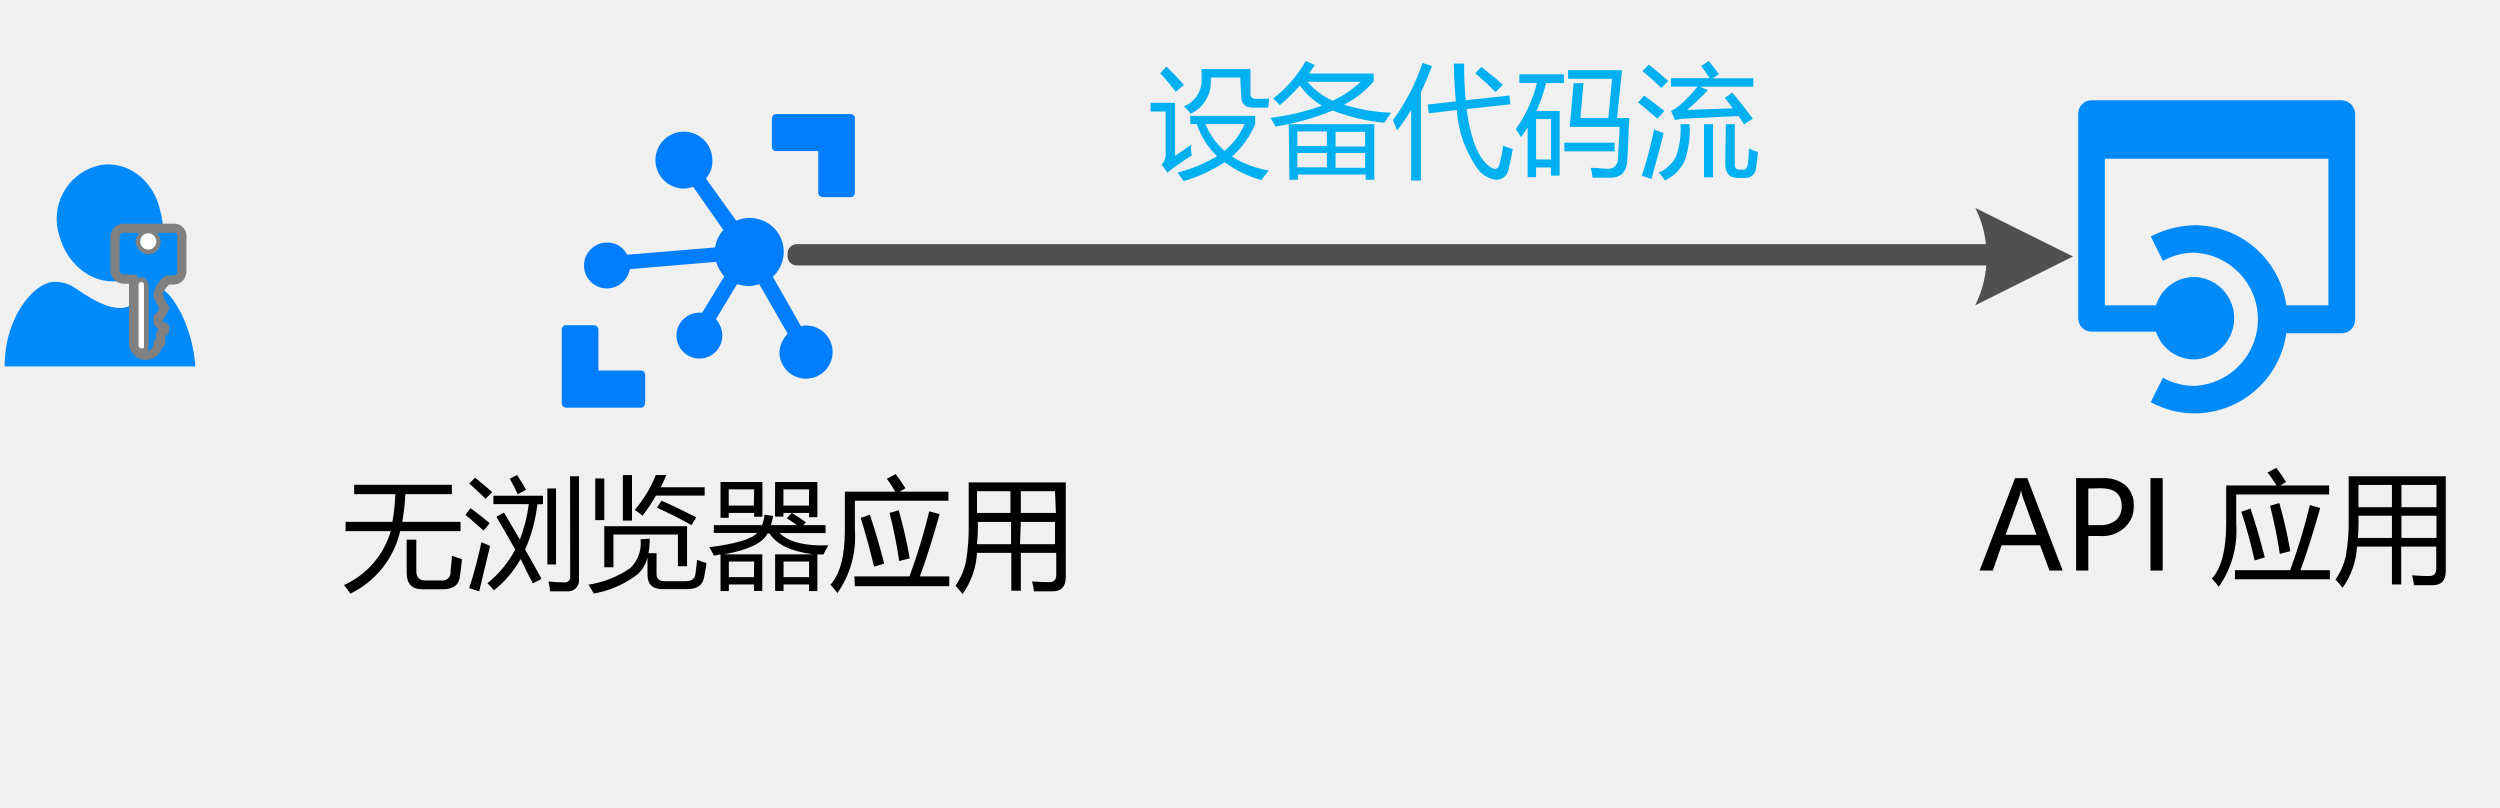
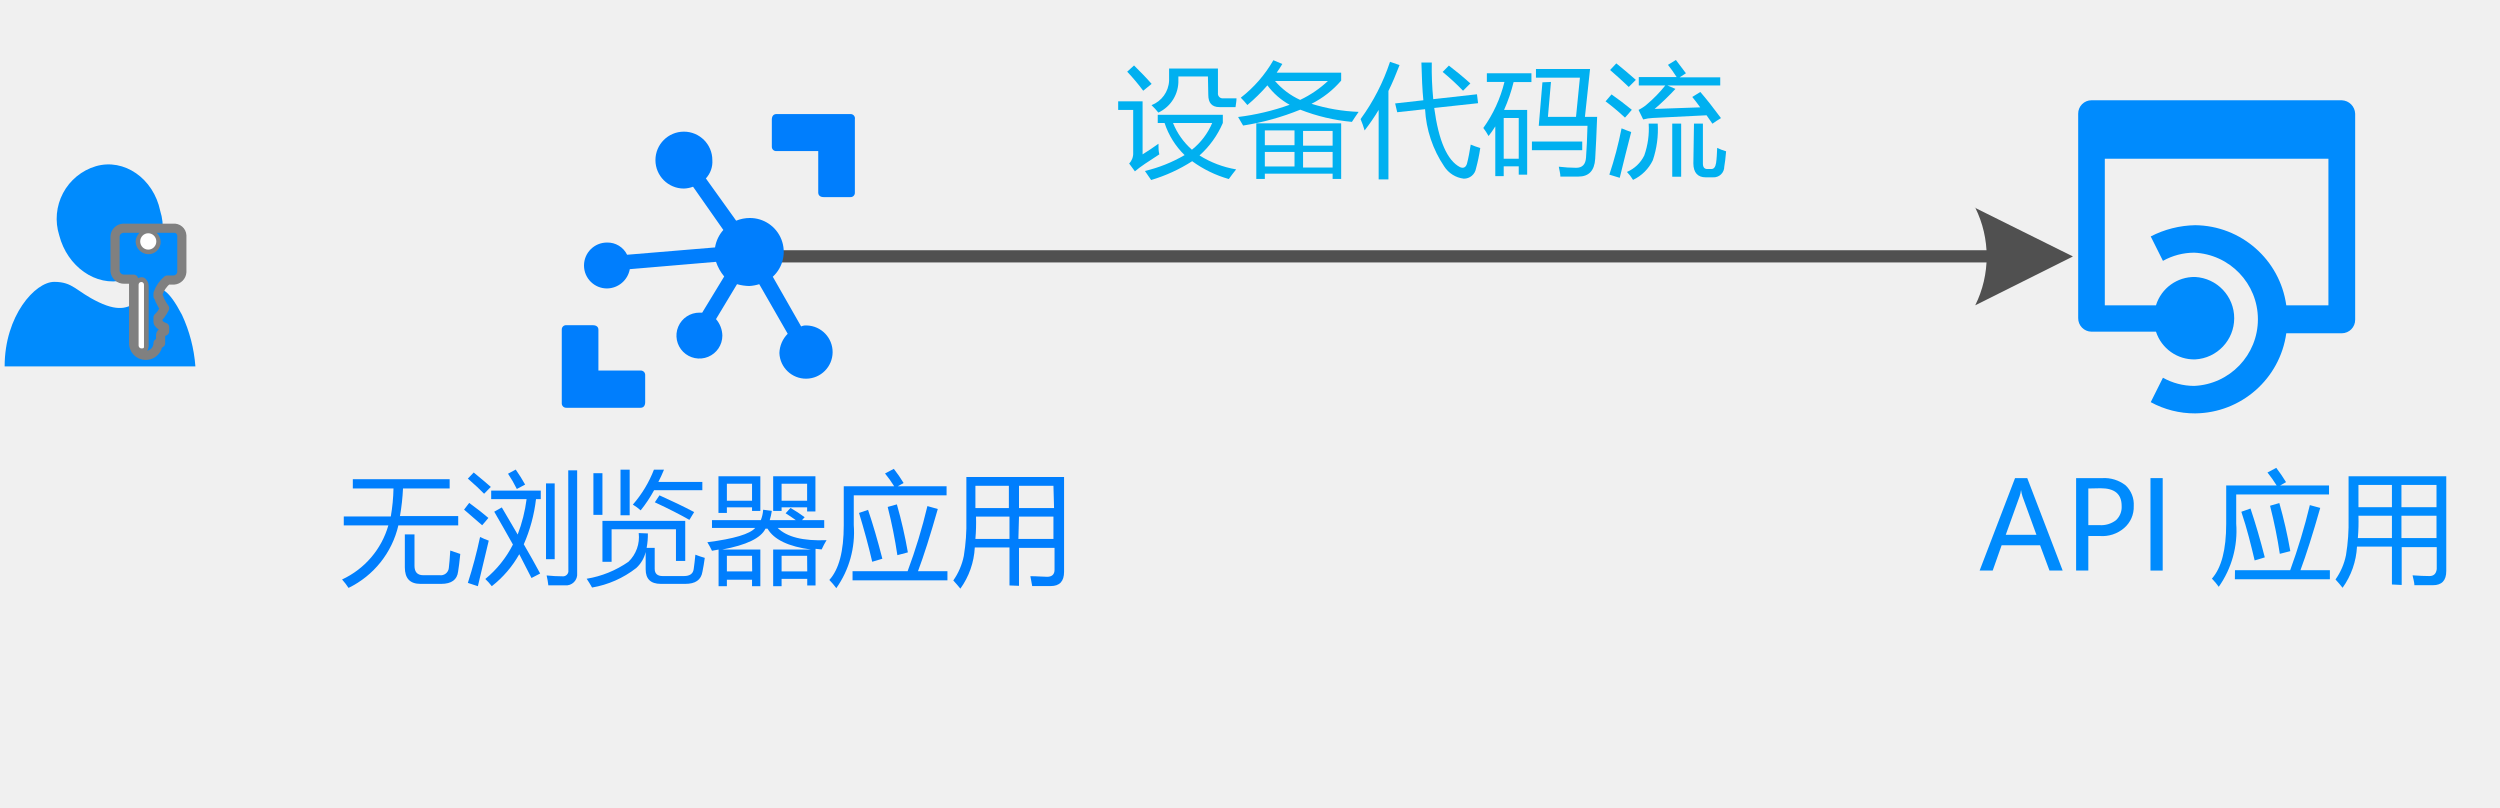
<svg xmlns="http://www.w3.org/2000/svg" viewBox="0 0 204.71 66.15">
-   <defs>
-     <style>.cls-1{fill:#007efd;}.cls-2,.cls-3{fill:#008bfd;}.cls-3{stroke:gray;stroke-linecap:round;stroke-linejoin:round;stroke-width:0.75px;}.cls-4{fill:#fff;}.cls-5{fill:#505050;}.cls-6{fill:#00b0f0;}</style>
-   </defs>
-   <g id="shapes">
-     <g id="group1195-2">
-       <g id="shape1200-7">
-         <path class="cls-1" d="M69.66,9.34H63.58c-.23,0-.38.15-.38.46V12a.35.35,0,0,0,.38.37H67v3.39c0,.23.15.38.45.38h2.18a.35.35,0,0,0,.37-.38v-6A.35.35,0,0,0,69.66,9.34Zm-17.19,21H49V27c0-.22-.15-.37-.45-.37H46.4A.35.35,0,0,0,46,27v6a.36.36,0,0,0,.38.38h6.07c.23,0,.38-.15.38-.45V30.72A.36.36,0,0,0,52.47,30.34Zm13.58-3.69a.9.9,0,0,0-.45.08l-2.32-4.07a2.77,2.77,0,0,0-1.88-4.81,3,3,0,0,0-1.12.22L57.8,14.61a2,2,0,0,0,.53-1.5A2.33,2.33,0,1,0,56,15.44a2.38,2.38,0,0,0,.75-.15l2.48,3.54a2.82,2.82,0,0,0-.68,1.43l-7.2.6a1.78,1.78,0,0,0-1.65-1,1.88,1.88,0,0,0,0,3.76,1.92,1.92,0,0,0,1.87-1.58l7.06-.6a3.74,3.74,0,0,0,.67,1.2L57.5,25.6h-.22a1.88,1.88,0,1,0,1.87,1.88,2.13,2.13,0,0,0-.52-1.35l1.72-2.86a4,4,0,0,0,1,.15,3.38,3.38,0,0,0,.82-.15l2.33,4.06a2.34,2.34,0,0,0-.68,1.58,2.18,2.18,0,1,0,2.25-2.26Z" />
-       </g>
-     </g>
-     <g id="group1201-12">
-       <g id="group1202-13">
-         <g id="group1203-14">
-           <g id="group1204-15">
-             <g id="shape1205-16">
-               <path class="cls-2" d="M7.85,13.61a4.49,4.49,0,0,0-3,5.66c.66,2.56,3,4.22,5.27,3.67a4.5,4.5,0,0,0,3-5.67C12.57,14.61,10.16,12.94,7.85,13.61Z" />
-             </g>
-           </g>
-           <g id="group1206-18">
-             <g id="shape1207-19">
-               <path class="cls-2" d="M12.79,23.63c-.44,0-.88.78-1.54,1.11s-1.32.89-3.18,0S6,23.08,4.44,23.08.38,25.85.38,30H16a12.14,12.14,0,0,0-1.1-4.22C13.77,23.63,13.23,23.63,12.79,23.63Z" />
-             </g>
-           </g>
-         </g>
-       </g>
-       <g id="group1208-21">
-         <g id="shape1209-22">
-           <path class="cls-3" d="M14.19,18.69H10.07a.71.71,0,0,0-.65.66V22.2a.73.73,0,0,0,.76.66h.76V28a1,1,0,0,0,1,1.1,1,1,0,0,0,1-1h.21v-.65c0-.22.33-.33.33-.33V26.8c-.33-.11-.54-.33-.54-.44V26l.21-.22a3.55,3.55,0,0,0,.33-.54,2.4,2.4,0,0,1-.33-.55c-.1-.11-.1-.33-.21-.44v-.22a2.51,2.51,0,0,1,.76-1.1h.54a.7.7,0,0,0,.65-.65v-3A.63.63,0,0,0,14.19,18.69ZM11.8,28.22c0,.22,0,.33-.21.33s-.22-.22-.22-.33V23.4c0-.22.11-.33.22-.33s.21.22.21.33Zm.33-7.78a.69.69,0,0,1-.65-.65.7.7,0,0,1,.65-.66.71.71,0,0,1,.65.66A.62.62,0,0,1,12.13,20.44Z" />
-         </g>
-         <g id="shape1210-24">
-           <path class="cls-4" d="M11.57,28.53a.24.24,0,0,1-.22-.22v-5a.22.22,0,1,1,.44,0v5.11C11.79,28.53,11.68,28.53,11.57,28.53Z" />
-         </g>
-         <g id="shape1211-26">
-           <ellipse class="cls-4" cx="12.14" cy="19.77" rx="0.66" ry="0.67" />
-         </g>
-       </g>
-     </g>
-     <path class="cls-2" d="M191.76,8.21h-20.5a1.09,1.09,0,0,0-1.09,1.1V26.05a1.1,1.1,0,0,0,1.09,1.11h5.28a3.29,3.29,0,0,0,3.21,2.27,3.38,3.38,0,0,0,0-6.75A3.29,3.29,0,0,0,176.54,25h-4.19V13h18.31V25h-3.45a7.61,7.61,0,0,0-7.46-6.56,8.25,8.25,0,0,0-3.64.92l1,2a5.27,5.27,0,0,1,2.55-.67,5.46,5.46,0,0,1,0,10.91,5.27,5.27,0,0,1-2.55-.67l-1,2a7.51,7.51,0,0,0,3.64.92,7.61,7.61,0,0,0,7.46-6.56h4.55a1.1,1.1,0,0,0,1.09-1.11V9.31A1.14,1.14,0,0,0,191.76,8.21Z" />
-     <g id="shape1213-31">
-       <g id="lend5">
-         <path class="cls-5" d="M161.69,17l8.05,4-8,4a9,9,0,0,0,0-8" />
-       </g>
-     </g>
+   <line x1="62.13" y1="20.99" x2="163.68" y2="20.99" fill="none" stroke="#505050" stroke-miterlimit="10" />
+   <path d="M69.66,9.34H63.58c-.23,0-.38.15-.38.46V12a.35.35,0,0,0,.38.37H67v3.39c0,.23.15.38.45.38h2.18a.35.35,0,0,0,.37-.38v-6A.35.35,0,0,0,69.66,9.34Zm-17.19,21H49V27c0-.22-.15-.37-.45-.37H46.4A.35.35,0,0,0,46,27v6a.36.36,0,0,0,.38.39h6.07c.23,0,.38-.15.38-.46V30.72A.36.36,0,0,0,52.47,30.34Zm13.58-3.69a.9.9,0,0,0-.45.08l-2.32-4.07a2.77,2.77,0,0,0-1.88-4.81,3,3,0,0,0-1.12.22L57.8,14.61a2,2,0,0,0,.53-1.5A2.33,2.33,0,1,0,56,15.44a2.38,2.38,0,0,0,.75-.15l2.48,3.54a2.82,2.82,0,0,0-.68,1.43l-7.2.6a1.78,1.78,0,0,0-1.65-1,1.88,1.88,0,0,0,0,3.76,1.92,1.92,0,0,0,1.87-1.58l7.06-.6a3.74,3.74,0,0,0,.67,1.2L57.5,25.6h-.22a1.88,1.88,0,1,0,1.87,1.88,2.13,2.13,0,0,0-.52-1.35l1.72-2.86a4,4,0,0,0,1,.15,3.38,3.38,0,0,0,.82-.15l2.33,4.06a2.34,2.34,0,0,0-.68,1.58,2.18,2.18,0,1,0,2.25-2.26Z" fill="#007efd" />
+   <g style="isolation:isolate">
+     <path d="M28.15,42.29H32A14.79,14.79,0,0,0,32.22,40H28.89v-.76h7.93V40H33a17.72,17.72,0,0,1-.25,2.26h4.77v.76H32.62a7.59,7.59,0,0,1-4.08,5.12,5.82,5.82,0,0,0-.53-.69,7,7,0,0,0,3.79-4.43H28.15Zm5,1.47h.79v2.57c0,.51.24.77.71.77H36a.66.66,0,0,0,.75-.58q.07-.56.12-1.44l.82.28c-.07.64-.12,1.13-.18,1.45-.08.66-.54,1-1.38,1H34.43c-.86,0-1.28-.45-1.28-1.35Z" fill="#007efd" />
+     <path d="M38,41.73l.42-.55c.66.48,1.18.89,1.57,1.23-.2.25-.38.45-.51.6C38.93,42.53,38.44,42.1,38,41.73Zm.31,6a38.17,38.17,0,0,0,1-3.76,6.91,6.91,0,0,0,.71.3c-.28,1.14-.57,2.38-.89,3.73Zm0-8.54.48-.5c.73.6,1.2,1,1.4,1.18l-.55.56C39.33,40.11,38.89,39.69,38.31,39.19Zm5.58,1.68a12.88,12.88,0,0,1-1,3.7c.48.83.93,1.62,1.34,2.39l-.71.37c-.33-.64-.67-1.29-1-1.95A8.76,8.76,0,0,1,40.27,48a5.41,5.41,0,0,0-.53-.59A8.8,8.8,0,0,0,42,44.59c-.48-.87-1-1.77-1.53-2.69l.62-.35,1.3,2.22a12.65,12.65,0,0,0,.73-2.9h-2.9v-.7h4.06v.7ZM41.6,38.79l.63-.34A14.23,14.23,0,0,1,43,39.68l-.68.36A11,11,0,0,0,41.6,38.79Zm3.82,7h-.71V39.58h.71Zm1.11-7.28h.73v8.42a.91.91,0,0,1-1,1l-1.36,0a6.84,6.84,0,0,0-.14-.81,12.18,12.18,0,0,0,1.29.07.44.44,0,0,0,.49-.5Z" fill="#007efd" />
+     <path d="M53.05,43.68a6,6,0,0,1-.1,1.18h.66v1.72c0,.39.22.59.65.59H56c.48,0,.75-.19.8-.56s.1-.73.14-1.19a7.71,7.71,0,0,0,.77.26c-.06.42-.12.8-.19,1.13-.11.69-.59,1-1.41,1h-2c-.83,0-1.24-.4-1.24-1.19V45.2a2.59,2.59,0,0,1-.77,1.31,8.08,8.08,0,0,1-3.62,1.6c-.14-.24-.28-.49-.44-.72A8.36,8.36,0,0,0,51.46,46a2.8,2.8,0,0,0,.84-2.35Zm-4.46-4.93h.74v3.41h-.74Zm.74,3.9h6.78v3.28h-.76V43.34H50.08V46h-.75Zm1.48-4.19h.75v3.73h-.75Zm2.74,0h.82c-.15.36-.3.7-.46,1h3.6v.68H53.56a11,11,0,0,1-1.1,1.65,4,4,0,0,0-.64-.47A9.65,9.65,0,0,0,53.55,38.45ZM54,40.56c1,.45,1.95.9,2.84,1.37l-.39.64c-.75-.43-1.69-.91-2.83-1.44Z" fill="#007efd" />
+     <path d="M58.3,42.59h4a2.72,2.72,0,0,0,.19-.85l.71.09a5,5,0,0,1-.17.76h2.13c-.26-.19-.54-.38-.83-.56l.4-.44a13,13,0,0,1,1.16.76l-.22.24h1.82v.64H63.68c.75.74,2.08,1.08,4,1a8.11,8.11,0,0,0-.4.76l-.5-.05v3H66.1v-.54H64V48h-.69v-3h3.11q-2.79-.37-3.57-1.71h-.17c-.37.77-1.55,1.34-3.55,1.71h3.13v3h-.68v-.53H59.52V48h-.68V45l-.54.1a7.46,7.46,0,0,0-.38-.7c2.18-.28,3.48-.67,3.92-1.17H58.3ZM58.83,39h3.43v2.84h-.68v-.3H59.52V42h-.69Zm2.75.61H59.52V41h2.06Zm0,5.9H59.52v1.28h2.07ZM63.31,39h3.46v2.88h-.68v-.34H64v.3h-.69Zm2.78.61H64V41h2.09Zm0,5.9H64v1.28H66.1Z" fill="#007efd" />
+     <path d="M72.47,38.77l.72-.38a11.78,11.78,0,0,1,.8,1.16l-.48.27h4v.74h-7.6V43a7.92,7.92,0,0,1-1.43,5.16,6.38,6.38,0,0,0-.57-.67c.79-.87,1.18-2.36,1.18-4.47V39.82h4.13A10.19,10.19,0,0,0,72.47,38.77Zm-2.66,8h4.51a45.34,45.34,0,0,0,1.62-5.33l.85.24c-.61,2.15-1.15,3.84-1.62,5.09h2.41v.75H69.81ZM70.34,42l.74-.25c.4,1.18.79,2.51,1.17,4l-.83.25C71.12,44.7,70.76,43.38,70.34,42Zm2.35-.49.75-.21a38.51,38.51,0,0,1,.9,3.93l-.86.23A39.42,39.42,0,0,0,72.69,41.52Z" fill="#007efd" />
+     <path d="M82.66,47.94V44.83H79.82a6.33,6.33,0,0,1-1.18,3.37c-.17-.21-.37-.44-.58-.67a5.33,5.33,0,0,0,.86-2,16.11,16.11,0,0,0,.21-3V39.06h8v7.76c0,.78-.36,1.17-1.1,1.17l-1.51,0-.15-.81c.57,0,1,.05,1.38.05s.6-.19.6-.57v-1.8H83.44v3.11Zm-2.79-3.81h2.79V42.3H79.92A15.73,15.73,0,0,1,79.87,44.13Zm0-4.35V41.6h2.74V39.78Zm6.39,0H83.44V41.6h2.87Zm-2.87,4.35h2.87V42.3H83.44Z" fill="#007efd" />
  </g>
-   <g id="text">
-     <path class="cls-6" d="M97.52,11.86c0,.31,0,.6.07.87a22.74,22.74,0,0,0-2,1.4l-.47-.65a1.17,1.17,0,0,0,.33-.88V9.13H94.22V8.42h2v4.34Q96.85,12.34,97.52,11.86Zm-2-6.41c.5.5,1,1,1.43,1.51l-.68.56A17.71,17.71,0,0,0,95,6Zm1.94,4.71V9.49h5.32v.67a7.36,7.36,0,0,1-1.9,2.66,8.24,8.24,0,0,0,3,1.14c-.23.29-.43.56-.6.79a9.64,9.64,0,0,1-3-1.46,12.92,12.92,0,0,1-3.35,1.54c-.17-.24-.34-.48-.51-.7a12.2,12.2,0,0,0,3.24-1.34A6.44,6.44,0,0,1,98,10.16Zm4.1-3.81H99.15v.28a2.87,2.87,0,0,1-1.64,2.68,4.61,4.61,0,0,0-.57-.6,2.27,2.27,0,0,0,1.45-2.06v-1h4v2a.39.39,0,0,0,.45.44h1.08c0,.27-.06.51-.08.72h-1.29c-.61,0-.92-.33-.92-1Zm-2.85,3.81a5.82,5.82,0,0,0,1.55,2.19,5.48,5.48,0,0,0,1.65-2.19Z" />
-     <path class="cls-6" d="M106.92,5l.74.32c-.15.23-.3.47-.47.7h5.29v.65a7.82,7.82,0,0,1-2.43,1.9,14.73,14.73,0,0,0,3.86.66c-.22.31-.4.58-.55.82a15.39,15.39,0,0,1-4.23-1,21.12,21.12,0,0,1-4.69,1.31,5.85,5.85,0,0,0-.41-.71,19.29,19.29,0,0,0,4.22-1A5.64,5.64,0,0,1,106.44,7a14.73,14.73,0,0,1-1.64,1.61,6.87,6.87,0,0,0-.54-.54A10.58,10.58,0,0,0,106.92,5Zm-1.39,5.17h7v4.55h-.7v-.43h-5.55v.43h-.7Zm.7,1.79h2.42v-1.2h-2.42Zm0,1.74h2.42V12.53h-2.42Zm5.21-7h-4.38a6,6,0,0,0,2.06,1.55A8.86,8.86,0,0,0,111.44,6.68Zm.34,4.1h-2.42V12h2.42Zm-2.42,2.94h2.42V12.53h-2.42Z" />
-     <path class="cls-6" d="M114.06,9.84a16.91,16.91,0,0,0,2.42-4.69l.78.27c-.29.76-.59,1.47-.91,2.12v7.24h-.8V9a16.39,16.39,0,0,1-1.15,1.68C114.3,10.45,114.19,10.16,114.06,9.84Zm2.84-1.28,2.31-.26c-.08-.82-.14-1.85-.17-3.09h.85a28.21,28.21,0,0,0,.13,3l3.57-.39.09.72-3.59.39q.55,4.05,2.13,4.85c.28.12.47,0,.55-.28a13.53,13.53,0,0,0,.32-1.57,7.41,7.41,0,0,0,.78.28,16.9,16.9,0,0,1-.35,1.68,1,1,0,0,1-1,.83,2.18,2.18,0,0,1-1.6-1A9.3,9.3,0,0,1,119.29,9L117,9.28ZM120.79,6l.51-.52c.57.44,1.16.92,1.76,1.46l-.6.6A19.9,19.9,0,0,0,120.79,6Z" />
-     <path class="cls-6" d="M124.12,10.57a10.93,10.93,0,0,0,1.73-3.77h-1.44V6.08h3.65V6.8H126.6a15,15,0,0,1-.78,2.29h1.89v5.29H127v-.67h-1.22v.8h-.69V10.44a9.21,9.21,0,0,1-.55.79A6.44,6.44,0,0,0,124.12,10.57ZM127,9.75h-1.22v3.31H127Zm1.09,1.93h4.12v.71H128.1Zm1.57-4.88-.25,2.86h2.29L132,6.45h-3.6v-.7h4.42l-.41,3.91h1c-.05,1.32-.11,2.47-.16,3.44s-.52,1.45-1.38,1.45c-.44,0-.93,0-1.47,0,0-.25-.09-.52-.14-.81.53,0,1,.08,1.43.08s.77-.27.81-.83c0-.72.09-1.59.12-2.6h-4.08l.31-3.57Z" />
-     <path class="cls-6" d="M134.13,8.39l.49-.56c.53.36,1.08.78,1.66,1.26q-.34.4-.57.63C135,9.12,134.51,8.67,134.13,8.39Zm.31,6a31,31,0,0,0,1-3.79c.29.12.55.22.79.3-.29,1.13-.61,2.38-1,3.75Zm.07-8.59.5-.51c.48.37,1,.82,1.59,1.34l-.57.58A20.5,20.5,0,0,0,134.51,5.84Zm3.1,4.37h.74a7.83,7.83,0,0,1-.4,3,3.45,3.45,0,0,1-1.62,1.61,4.14,4.14,0,0,0-.5-.65,2.86,2.86,0,0,0,1.42-1.34A6.65,6.65,0,0,0,137.61,10.21Zm4.23-2.59c.51.59,1.07,1.3,1.69,2.14-.24.15-.48.3-.71.46l-.47-.68-4.41.21a4.67,4.67,0,0,0-.78.12l-.33-.74a3.76,3.76,0,0,0,.68-.44A10.66,10.66,0,0,0,139,7.09h-2.17V6.4H140c-.25-.38-.49-.72-.71-1l.64-.4c.25.31.52.67.83,1.08l-.51.33h3.32v.69H139.2l.65.28A20.9,20.9,0,0,1,138.15,9l3.73-.13c-.23-.31-.44-.59-.65-.85Zm-2.31,2.59h.74v4.35h-.74Zm1.79,0h.73v3.27c0,.3.12.45.35.45h.35c.2,0,.33-.17.38-.5s.07-.76.08-1.23a7.12,7.12,0,0,0,.74.29q-.07.81-.15,1.26a.87.87,0,0,1-.93.86h-.6c-.63,0-1-.38-1-1.14Z" />
-     <path d="M28.3,42.73h3.83a14.92,14.92,0,0,0,.24-2.27H29V39.7H37v.76H33.19a17.89,17.89,0,0,1-.25,2.27h4.77v.76H32.77a7.59,7.59,0,0,1-4.08,5.12,5.16,5.16,0,0,0-.53-.7A7,7,0,0,0,32,43.49H28.3Zm5,1.46h.79v2.57c0,.51.24.77.71.77h1.34a.65.65,0,0,0,.75-.57c0-.37.09-.86.12-1.45.25.09.52.19.82.28-.07.65-.12,1.13-.18,1.46-.08.65-.54,1-1.38,1H34.58c-.86,0-1.28-.45-1.28-1.35Z" />
-     <path d="M38.11,42.16l.42-.55c.66.49,1.18.9,1.57,1.23-.2.26-.38.46-.51.6C39.08,43,38.59,42.54,38.11,42.16Zm.31,6a36.19,36.19,0,0,0,1-3.76l.71.3c-.28,1.14-.57,2.38-.89,3.72Zm0-8.55.48-.5c.73.6,1.2,1,1.4,1.19-.19.18-.37.37-.55.55C39.48,40.54,39,40.13,38.46,39.62ZM44,41.3A12.7,12.7,0,0,1,43,45c.48.83.93,1.63,1.34,2.4l-.71.37c-.33-.64-.67-1.29-1-2a8.63,8.63,0,0,1-2.19,2.57,5.38,5.38,0,0,0-.53-.58A8.87,8.87,0,0,0,42.19,45c-.49-.87-1-1.76-1.54-2.68l.62-.35,1.3,2.21a12.52,12.52,0,0,0,.73-2.9H40.4v-.69h4.06v.69Zm-2.29-2.08.63-.33c.32.49.56.89.73,1.22l-.68.36A11.92,11.92,0,0,0,41.75,39.22Zm3.82,7h-.71V40h.71ZM46.68,39h.73v8.42a.9.9,0,0,1-1,1l-1.36,0a6.84,6.84,0,0,0-.14-.81,12.37,12.37,0,0,0,1.29.08.44.44,0,0,0,.49-.51Z" />
-     <path d="M53.2,44.11a6.22,6.22,0,0,1-.1,1.19h.66V47c0,.4.22.59.65.59h1.73c.48,0,.75-.18.8-.56s.1-.73.14-1.19c.25.1.5.19.77.27-.06.42-.12.8-.19,1.13-.11.69-.59,1-1.41,1h-2c-.82,0-1.23-.39-1.23-1.19V45.64A2.72,2.72,0,0,1,52.24,47a8.14,8.14,0,0,1-3.62,1.6c-.14-.25-.28-.49-.44-.72a8.36,8.36,0,0,0,3.43-1.36,2.82,2.82,0,0,0,.84-2.36Zm-4.46-4.93h.74v3.41h-.74Zm.74,3.91h6.78v3.27h-.75V43.77H50.23v2.68h-.75ZM51,38.9h.75v3.73H51Zm2.74,0h.82c-.15.36-.3.7-.46,1h3.6v.68H53.71a12.13,12.13,0,0,1-1.1,1.65,4.86,4.86,0,0,0-.64-.48A9.72,9.72,0,0,0,53.7,38.89ZM54.17,41c1,.44,1.95.9,2.84,1.37l-.39.63c-.75-.43-1.69-.91-2.83-1.43Z" />
-     <path d="M58.45,43H62.4a3,3,0,0,0,.2-.85l.7.1a5.18,5.18,0,0,1-.17.75h2.13c-.26-.19-.54-.37-.83-.56l.4-.44a13,13,0,0,1,1.16.77l-.22.23H67.6v.65H63.83c.75.73,2.08,1.08,4,1-.16.27-.29.52-.4.75l-.5,0v3h-.68v-.54H64.16v.53h-.69v-3h3.11c-1.86-.25-3-.82-3.56-1.7h-.18c-.37.77-1.55,1.34-3.55,1.7h3.13v3h-.68v-.53H59.68v.54H59v-3l-.54.1a7.45,7.45,0,0,0-.38-.69c2.18-.28,3.48-.67,3.92-1.17H58.45ZM59,39.47h3.43v2.84h-.68V42H59.67v.4H59Zm2.75.6H59.67V41.4h2.06Zm0,5.91H59.68v1.28h2.06Zm1.72-6.51h3.46v2.88h-.68V42H64.15v.3h-.69Zm2.78.6H64.15V41.4h2.09Zm0,5.91H64.16v1.28h2.09Z" />
-     <path d="M72.62,39.2l.72-.38c.28.36.54.75.8,1.16l-.48.28h4V41H70v2.39a7.93,7.93,0,0,1-1.43,5.17,5.41,5.41,0,0,0-.57-.68c.79-.87,1.18-2.36,1.18-4.47V40.26h4.13A11.53,11.53,0,0,0,72.62,39.2Zm-2.66,8h4.51a46.57,46.57,0,0,0,1.62-5.33l.85.23q-.91,3.22-1.62,5.1h2.41V48H70Zm.53-4.8.74-.25c.4,1.19.79,2.51,1.17,4l-.83.25Q71.12,44.5,70.49,42.44ZM72.84,42l.75-.22a38.12,38.12,0,0,1,.9,3.94l-.86.22A39.24,39.24,0,0,0,72.84,42Z" />
-     <path d="M82.81,48.37v-3.1H80a6.39,6.39,0,0,1-1.18,3.37c-.17-.22-.36-.44-.58-.68a5.29,5.29,0,0,0,.86-2,16.07,16.07,0,0,0,.22-3V39.5h7.95v7.76c0,.77-.36,1.16-1.1,1.16l-1.51,0c0-.21-.08-.48-.15-.81q.85.06,1.38.06c.4,0,.6-.19.6-.58V45.27H83.59v3.1ZM80,44.56h2.79V42.74H80.07A15.49,15.49,0,0,1,80,44.56Zm0-4.34V42h2.74V40.22Zm6.39,0H83.59V42h2.87Zm-2.87,4.34h2.87V42.74H83.59Z" />
-     <path d="M168.9,46.72h-1.08l-.77-2.07H163.9l-.72,2.07H162.1L165,39.15h1Zm-2.15-2.93-1.14-3.14a2.86,2.86,0,0,1-.12-.53h0a2.92,2.92,0,0,1-.13.53l-1.13,3.14Z" />
-     <path d="M171,43.89v2.83h-1V39.15h2.15a2.82,2.82,0,0,1,1.9.59,2.14,2.14,0,0,1,.67,1.69,2.27,2.27,0,0,1-.79,1.81,2.71,2.71,0,0,1-2,.65ZM171,40v3h.91a2,2,0,0,0,1.35-.4,1.46,1.46,0,0,0,.47-1.16c0-1-.58-1.46-1.73-1.46Z" />
-     <path d="M177.09,39.15v7.57h-1V39.15Z" />
-     <path d="M185.68,38.69l.71-.38a12.48,12.48,0,0,1,.8,1.16l-.47.28h4v.74h-7.61v2.39a7.93,7.93,0,0,1-1.43,5.17,5.37,5.37,0,0,0-.56-.67c.78-.88,1.17-2.37,1.17-4.48V39.75h4.13C186.17,39.39,185.93,39,185.68,38.69Zm-2.67,8h4.52a49,49,0,0,0,1.61-5.33l.85.23q-.92,3.23-1.62,5.1h2.41v.74H183Zm.53-4.79.74-.26q.6,1.78,1.17,4l-.83.25C184.32,44.63,184,43.3,183.54,41.94Zm2.35-.49.75-.22a38.73,38.73,0,0,1,.9,3.94l-.86.22A39.24,39.24,0,0,0,185.89,41.45Z" />
-     <path d="M195.86,47.86v-3.1H193a6.36,6.36,0,0,1-1.18,3.37c-.17-.22-.36-.44-.58-.68a5.29,5.29,0,0,0,.86-2,16.07,16.07,0,0,0,.22-3V39h7.95v7.76c0,.78-.36,1.16-1.1,1.16l-1.51,0c0-.21-.08-.48-.15-.81q.85.06,1.38.06c.4,0,.6-.19.6-.58V44.76h-2.87v3.1Zm-2.79-3.81h2.79V42.23h-2.74A15.49,15.49,0,0,1,193.07,44.05Zm.05-4.34v1.82h2.74V39.71Zm6.39,0h-2.87v1.82h2.87Zm-2.87,4.34h2.87V42.23h-2.87Z" />
-     <rect class="cls-5" x="64.49" y="19.99" width="99.53" height="1.75" rx="0.76" />
+   <path d="M7.85,13.61a4.49,4.49,0,0,0-3,5.66c.66,2.56,3,4.22,5.27,3.67a4.5,4.5,0,0,0,3-5.67C12.57,14.61,10.16,12.94,7.85,13.61Z" fill="#008bfd" />
+   <path d="M12.79,23.63c-.44,0-.88.78-1.54,1.11s-1.32.89-3.18,0S6,23.08,4.44,23.08.38,25.85.38,30H16a12.14,12.14,0,0,0-1.1-4.22C13.77,23.63,13.23,23.63,12.79,23.63Z" fill="#008bfd" />
+   <path d="M14.19,18.69H10.07a.71.71,0,0,0-.65.66V22.2a.73.73,0,0,0,.76.66h.76V28a1,1,0,0,0,1,1.1,1,1,0,0,0,1-1h.21v-.65c0-.22.33-.33.33-.33V26.8c-.33-.11-.54-.33-.54-.44V26l.21-.22a3.55,3.55,0,0,0,.33-.54,2.4,2.4,0,0,1-.33-.55c-.1-.11-.1-.33-.21-.44v-.22a2.51,2.51,0,0,1,.76-1.1h.54a.7.7,0,0,0,.65-.65v-3A.63.63,0,0,0,14.19,18.69ZM11.8,28.22c0,.22,0,.33-.21.33s-.22-.22-.22-.33V23.4c0-.22.11-.33.22-.33s.21.22.21.33Zm.33-7.78a.69.69,0,0,1-.65-.65.7.7,0,0,1,.65-.66.71.71,0,0,1,.65.66A.62.62,0,0,1,12.13,20.44Z" fill="#008bfd" stroke="gray" stroke-linecap="round" stroke-linejoin="round" stroke-width="0.75" />
+   <path d="M11.57,28.53a.24.24,0,0,1-.22-.22v-5a.22.22,0,1,1,.44,0v5.11C11.79,28.53,11.68,28.53,11.57,28.53Z" fill="#fff" />
+   <ellipse cx="12.14" cy="19.77" rx="0.66" ry="0.67" fill="#fff" />
+   <path d="M191.76,8.21h-20.5a1.09,1.09,0,0,0-1.09,1.1V26.05a1.1,1.1,0,0,0,1.09,1.11h5.28a3.29,3.29,0,0,0,3.21,2.27,3.38,3.38,0,0,0,0-6.75A3.29,3.29,0,0,0,176.54,25h-4.19V13h18.31V25h-3.45a7.61,7.61,0,0,0-7.46-6.56,8.25,8.25,0,0,0-3.64.92l1,2a5.27,5.27,0,0,1,2.55-.67,5.46,5.46,0,0,1,0,10.91,5.27,5.27,0,0,1-2.55-.67l-1,2a7.51,7.51,0,0,0,3.64.92,7.61,7.61,0,0,0,7.46-6.56h4.55a1.1,1.1,0,0,0,1.09-1.11V9.31A1.14,1.14,0,0,0,191.76,8.21Z" fill="#008bfd" />
+   <g style="isolation:isolate">
+     <path d="M168.9,46.72h-1.08l-.77-2.07H163.9l-.73,2.07H162.1L165,39.15h1Zm-2.15-2.93-1.14-3.14a2.86,2.86,0,0,1-.12-.53h0a2.34,2.34,0,0,1-.12.53l-1.13,3.14Z" fill="#008bfd" />
+     <path d="M171,43.89v2.83h-1V39.15h2.14a2.83,2.83,0,0,1,1.91.59,2.14,2.14,0,0,1,.67,1.69,2.27,2.27,0,0,1-.79,1.81,2.73,2.73,0,0,1-2,.65ZM171,40v3h.91a2,2,0,0,0,1.35-.4,1.46,1.46,0,0,0,.47-1.16c0-1-.58-1.46-1.73-1.46Z" fill="#008bfd" />
+     <path d="M177.09,39.15v7.57h-1V39.15Z" fill="#008bfd" />
+     <path d="M185.67,38.69l.72-.38a13.3,13.3,0,0,1,.8,1.17l-.48.27h4v.74h-7.6v2.39a7.93,7.93,0,0,1-1.43,5.17,5.37,5.37,0,0,0-.56-.67c.78-.88,1.17-2.37,1.17-4.48V39.75h4.13A11.53,11.53,0,0,0,185.67,38.69Zm-2.66,8h4.52a49,49,0,0,0,1.61-5.33l.85.23q-.92,3.23-1.62,5.1h2.41v.74H183Zm.53-4.79.74-.26c.4,1.19.79,2.51,1.17,4l-.83.25C184.32,44.63,184,43.3,183.54,41.94Zm2.35-.49.75-.22a38.73,38.73,0,0,1,.9,3.94l-.86.22A39.24,39.24,0,0,0,185.89,41.45Z" fill="#008bfd" />
+     <path d="M195.86,47.86v-3.1H193a6.36,6.36,0,0,1-1.18,3.37c-.17-.22-.36-.44-.58-.68a5.22,5.22,0,0,0,.86-2,16.23,16.23,0,0,0,.21-3V39h8v7.76c0,.77-.36,1.16-1.1,1.16l-1.51,0c0-.21-.08-.48-.15-.81q.85.06,1.38.06t.6-.57v-1.8h-2.87v3.1Zm-2.79-3.8h2.79V42.23h-2.74A15.73,15.73,0,0,1,193.07,44.06Zm.05-4.35v1.82h2.74V39.71Zm6.39,0h-2.87v1.82h2.87Zm-2.87,4.35h2.87V42.23h-2.87Z" fill="#008bfd" />
+   </g>
+   <path d="M161.69,17l8.05,4-8,4a9,9,0,0,0,0-8" fill="#505050" />
+   <rect x="73.89" y="0.37" width="90.38" height="20" fill="none" />
+   <g style="isolation:isolate">
+     <path d="M94.86,11.77c0,.3,0,.59.07.87-.89.58-1.55,1-2,1.39l-.47-.64a1.18,1.18,0,0,0,.33-.88V9H91.56v-.7h2v4.34Q94.19,12.25,94.86,11.77Zm-2-6.41c.5.5,1,1,1.44,1.51l-.69.56A17.71,17.71,0,0,0,92.3,5.87Zm1.94,4.71V9.4h5.33v.67a7.59,7.59,0,0,1-1.91,2.66,8.24,8.24,0,0,0,3,1.14c-.23.29-.43.55-.6.79a9.48,9.48,0,0,1-3-1.46,13.15,13.15,0,0,1-3.36,1.54L93.75,14A11.88,11.88,0,0,0,97,12.7a6.48,6.48,0,0,1-1.64-2.63Zm4.11-3.81H96.49v.28a2.85,2.85,0,0,1-1.64,2.68,5.4,5.4,0,0,0-.56-.61,2.25,2.25,0,0,0,1.44-2v-1h4v2a.39.39,0,0,0,.45.44h1.07c0,.27-.06.51-.08.72H99.85c-.61,0-.91-.34-.91-1Zm-2.86,3.81a5.82,5.82,0,0,0,1.55,2.19,5.59,5.59,0,0,0,1.66-2.19Z" fill="#00b0f0" />
+     <path d="M104.27,4.93l.73.31c-.14.24-.3.48-.46.71h5.28V6.6a7.82,7.82,0,0,1-2.43,1.9,14.81,14.81,0,0,0,3.86.66c-.21.31-.4.58-.55.82a15.39,15.39,0,0,1-4.23-1,20.9,20.9,0,0,1-4.68,1.3c-.12-.22-.26-.46-.41-.7a19.58,19.58,0,0,0,4.22-1,5.7,5.7,0,0,1-1.82-1.59,14.73,14.73,0,0,1-1.64,1.61A6.87,6.87,0,0,0,101.6,8,10.48,10.48,0,0,0,104.27,4.93Zm-1.4,5.17h6.95v4.55h-.7v-.43h-5.55v.43h-.7Zm.7,1.79H106V10.68h-2.43Zm0,1.74H106V12.44h-2.43Zm5.21-7H104.4a6,6,0,0,0,2.06,1.55A8.86,8.86,0,0,0,108.78,6.59Zm.34,4.09H106.7v1.21h2.42Zm-2.42,3h2.42V12.44H106.7Z" fill="#00b0f0" />
+     <path d="M111.41,9.75a16.89,16.89,0,0,0,2.41-4.69l.78.27c-.29.76-.59,1.47-.91,2.12v7.24h-.8V9a16.39,16.39,0,0,1-1.15,1.68C111.65,10.36,111.54,10.07,111.41,9.75Zm2.83-1.28,2.31-.26c-.08-.82-.13-1.85-.16-3.09h.85a25.84,25.84,0,0,0,.12,3l3.58-.4.09.73-3.59.39c.36,2.7,1.07,4.31,2.12,4.85.29.12.47,0,.56-.28.12-.46.22-1,.31-1.57a7.41,7.41,0,0,0,.78.28,14.46,14.46,0,0,1-.35,1.68,1,1,0,0,1-1,.83,2.21,2.21,0,0,1-1.6-1,9.25,9.25,0,0,1-1.57-4.69l-2.28.25Zm3.89-2.58.51-.52c.57.44,1.16.92,1.76,1.46l-.6.6A19.9,19.9,0,0,0,118.13,5.89Z" fill="#00b0f0" />
+     <path d="M121.46,10.48a10.93,10.93,0,0,0,1.73-3.77h-1.44V6h3.65v.72h-1.46A13.56,13.56,0,0,1,123.16,9h1.89v5.3h-.69v-.68h-1.23v.8h-.69V10.35a8.57,8.57,0,0,1-.55.79A5.09,5.09,0,0,0,121.46,10.48Zm2.9-.82h-1.23V13h1.23Zm1.08,1.93h4.12v.71h-4.12ZM127,6.71l-.25,2.86h2.3l.32-3.21h-3.6V5.65h4.43l-.42,3.92h1c-.05,1.32-.1,2.47-.16,3.44s-.52,1.45-1.38,1.45l-1.47,0c0-.24-.08-.51-.13-.81a12.57,12.57,0,0,0,1.42.09c.5,0,.77-.27.81-.83q.08-1.08.12-2.61H126l.3-3.56Z" fill="#00b0f0" />
+     <path d="M131.47,8.3l.49-.57c.53.37,1.08.79,1.66,1.26-.23.28-.42.49-.56.64C132.38,9,131.85,8.58,131.47,8.3Zm.31,6a31,31,0,0,0,1-3.79c.29.12.55.22.79.3-.29,1.13-.61,2.38-.94,3.75Zm.08-8.59.49-.52c.48.38,1,.83,1.6,1.35l-.58.58C132.83,6.61,132.32,6.14,131.86,5.75ZM135,10.12h.74a7.83,7.83,0,0,1-.4,3,3.4,3.4,0,0,1-1.62,1.61,3.62,3.62,0,0,0-.5-.65,2.8,2.8,0,0,0,1.42-1.35A6.56,6.56,0,0,0,135,10.12Zm4.23-2.59c.51.59,1.07,1.3,1.69,2.14-.24.15-.48.3-.7.46l-.48-.69-4.41.22a3.81,3.81,0,0,0-.78.12L134.17,9a3.34,3.34,0,0,0,.68-.45A11.06,11.06,0,0,0,136.36,7h-2.17V6.31h3.1c-.25-.38-.48-.72-.71-1l.65-.4L138.05,6l-.51.33h3.32V7h-4.32l.65.28a21,21,0,0,1-1.7,1.64l3.73-.13c-.22-.31-.44-.59-.65-.85Zm-2.3,2.59h.73v4.35h-.73Zm1.78,0h.73v3.27q0,.45.36.45h.34c.2,0,.33-.17.38-.5s.07-.76.09-1.23a4.82,4.82,0,0,0,.73.28q-.07.83-.15,1.26a.87.87,0,0,1-.93.87h-.6c-.63,0-1-.38-1-1.14Z" fill="#00b0f0" />
  </g>
</svg>
